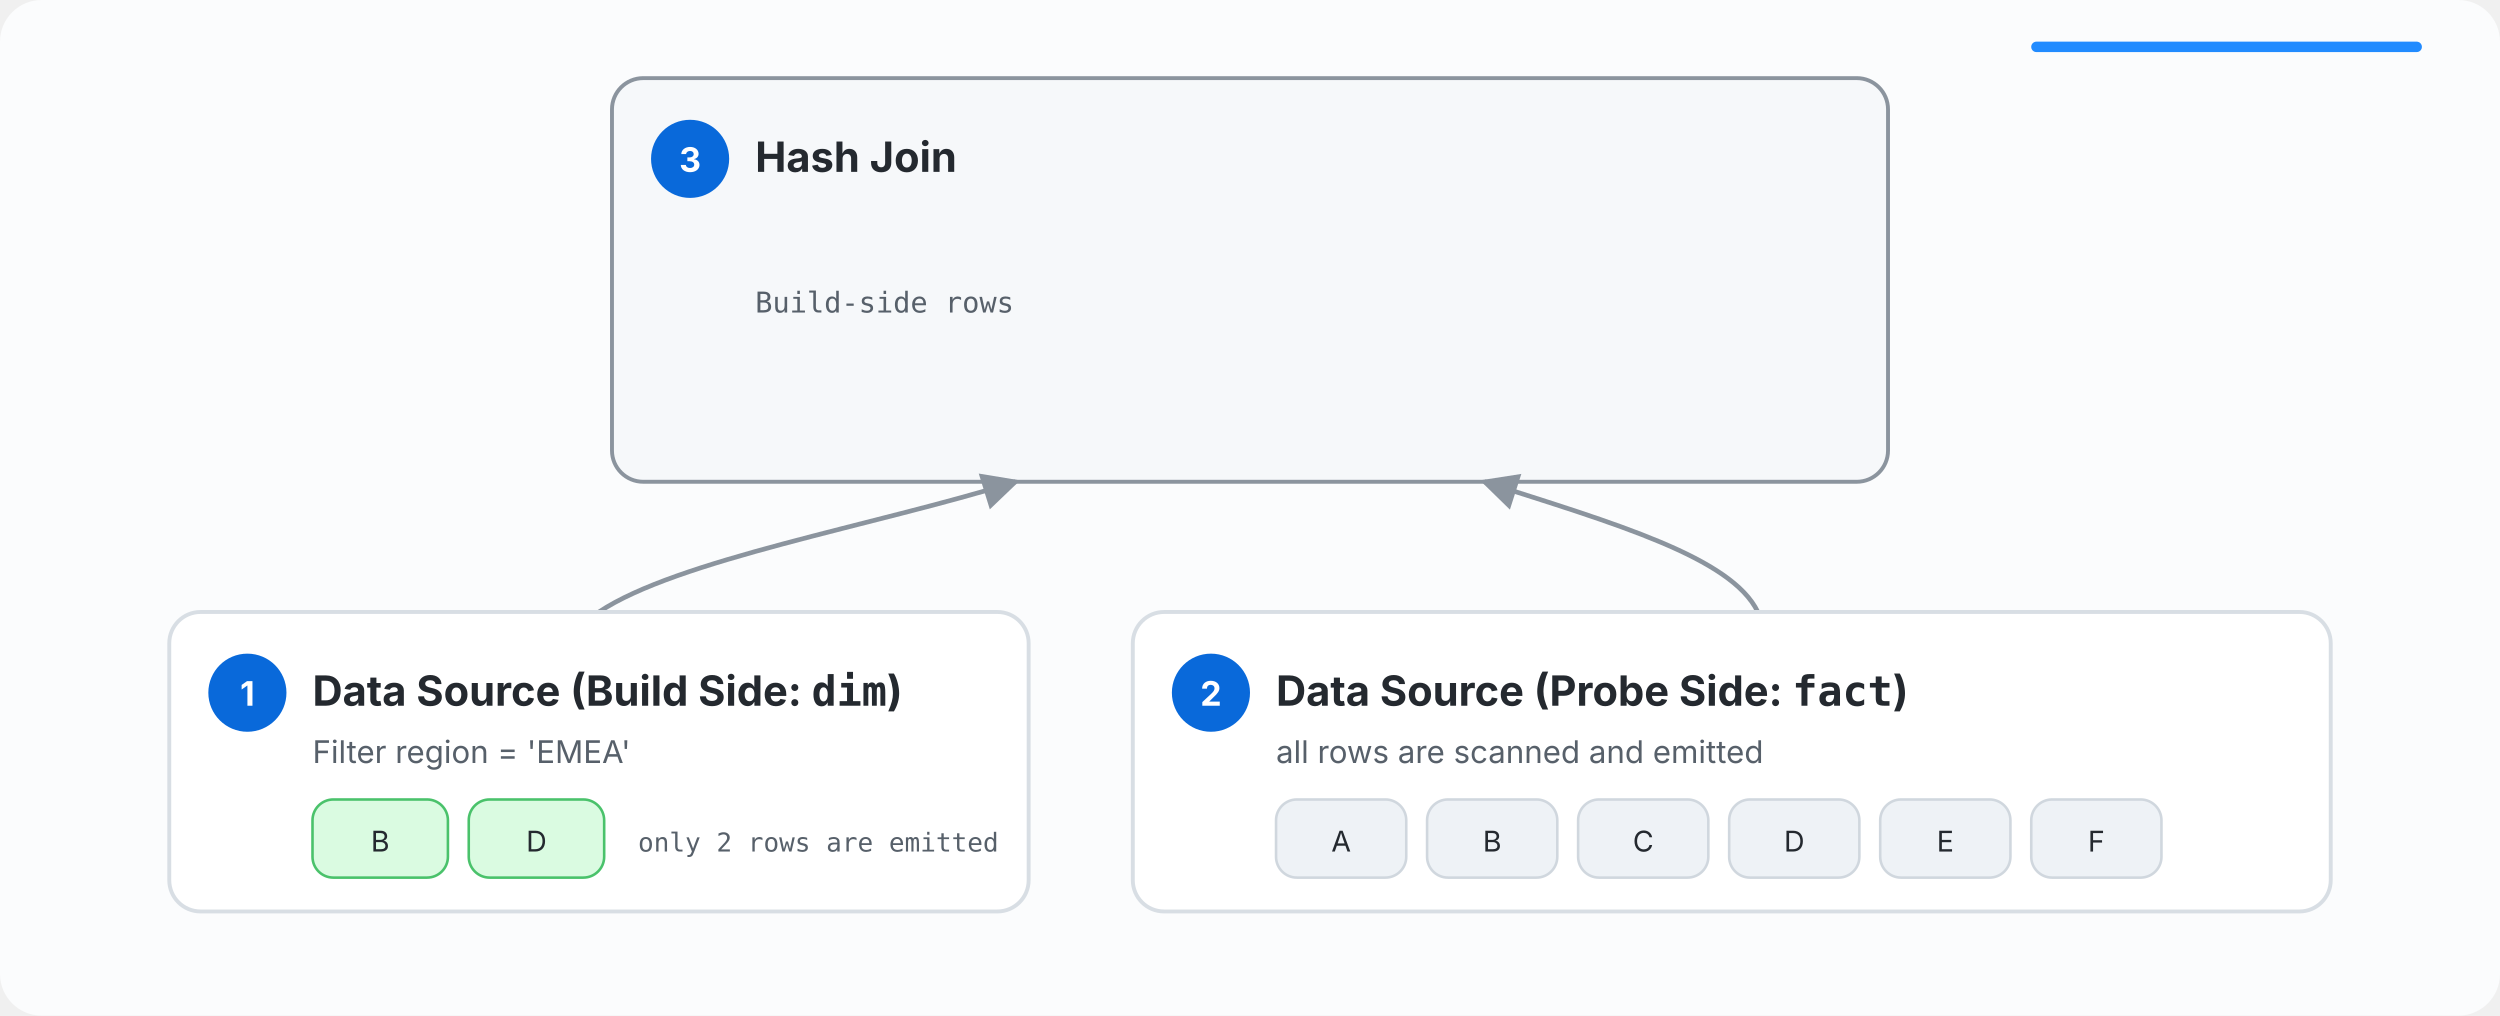
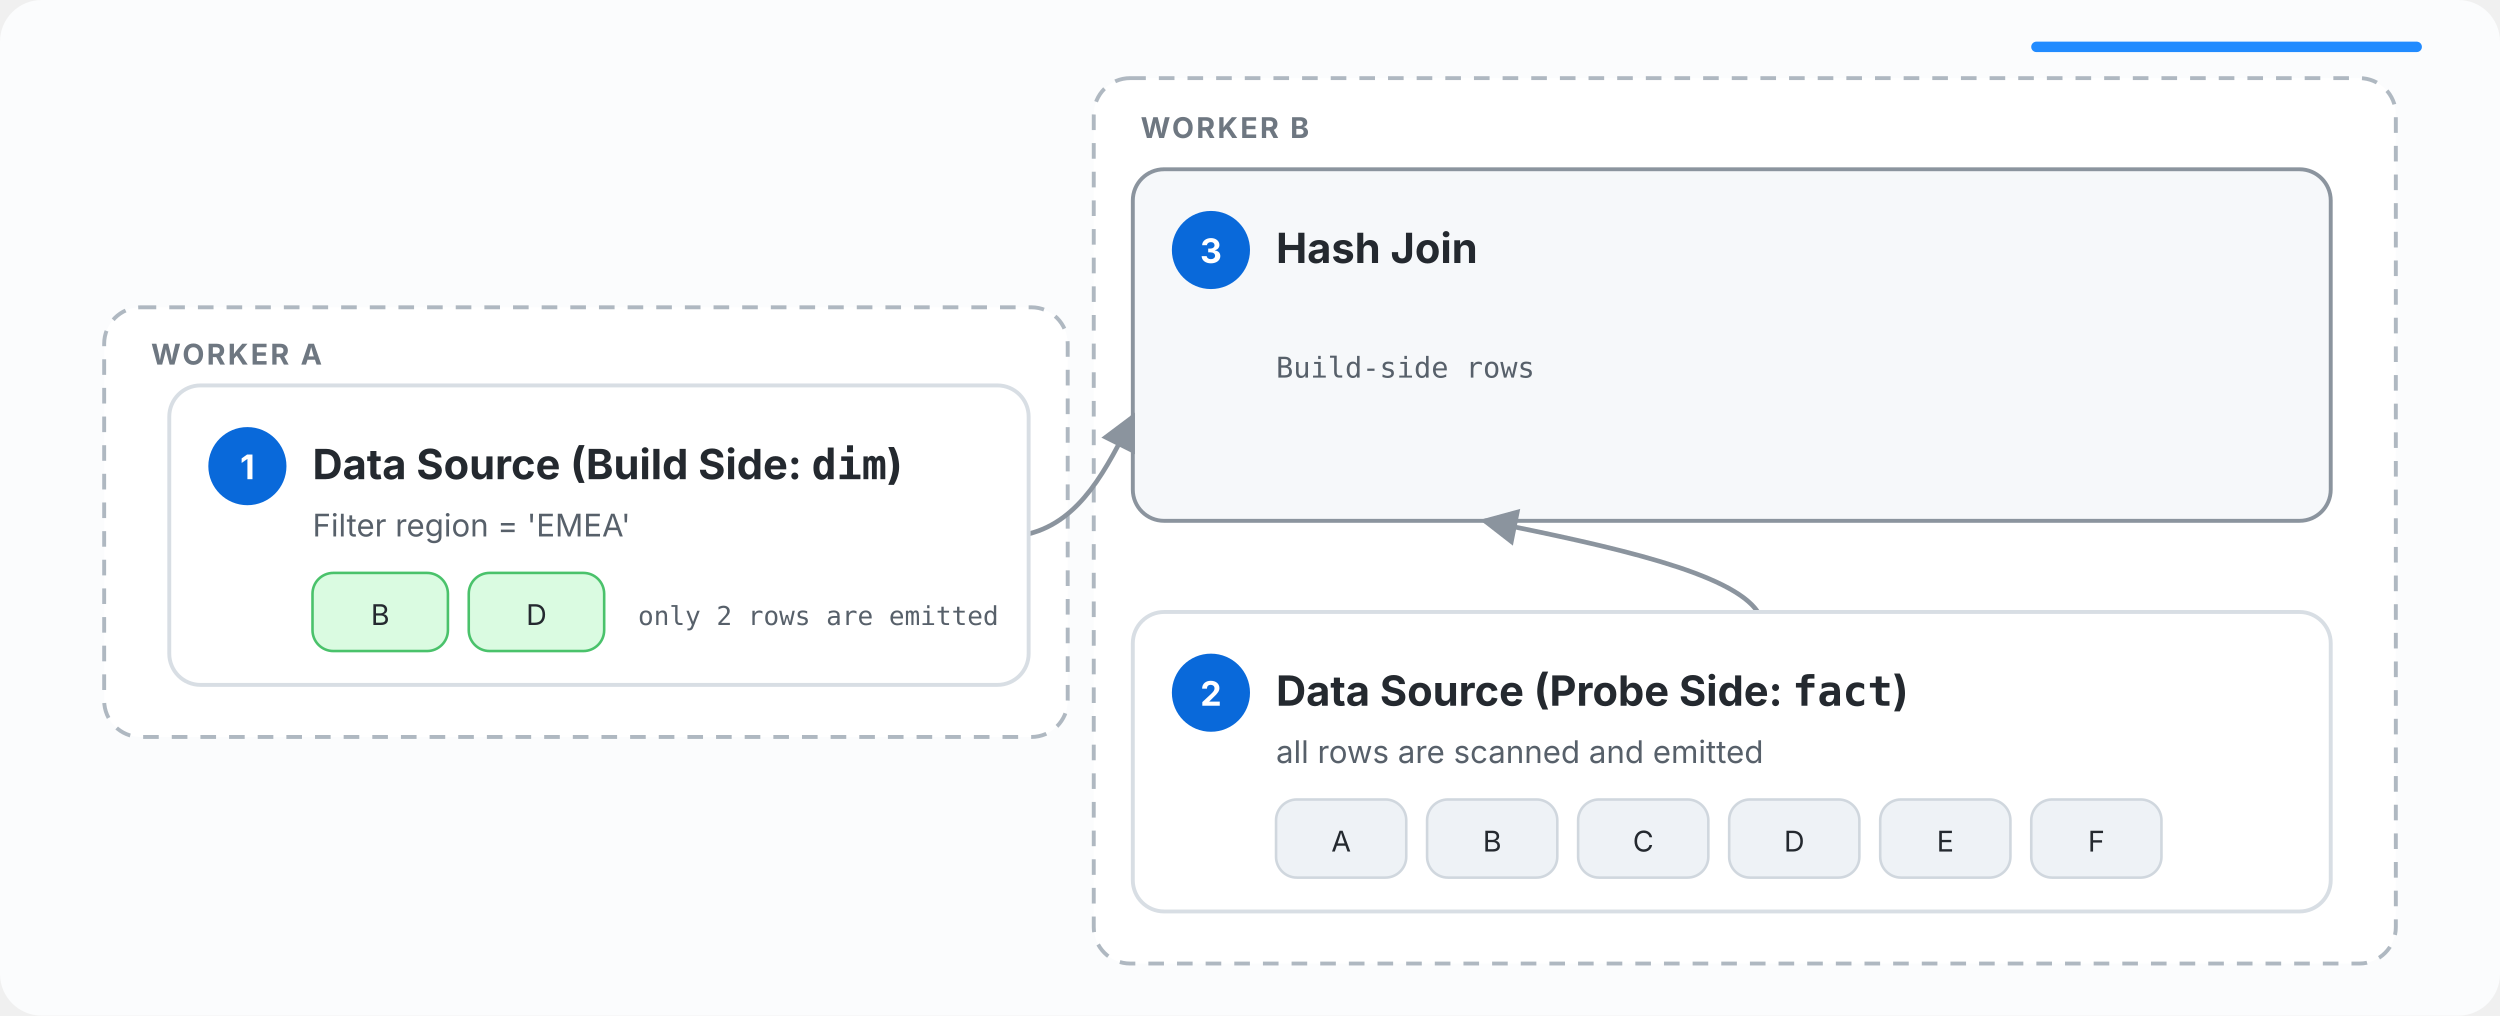
<svg xmlns="http://www.w3.org/2000/svg" viewBox="0 0 960 390" role="img" aria-describedby="desc">
  <defs>
    <marker id="data-arrow" markerWidth="8" markerHeight="8" refX="7" refY="4" orient="auto">
      <path d="M0 0L8 4L0 8Z" fill="#8b949e" />
    </marker>
    <marker id="update-arrow" markerWidth="8" markerHeight="8" refX="7" refY="4" orient="auto">
      <path d="M0 0L8 4L0 8Z" fill="#0969da" />
    </marker>
    <style>
      .scene{font-family:Inter,ui-sans-serif,system-ui,-apple-system,"Segoe UI",sans-serif}
      .mono{font-family:ui-monospace,SFMono-Regular,Menlo,Consolas,monospace}
      .heading{fill:#24292f;font-size:16px;font-weight:650}
      .label{fill:#57606a;font-size:12px}
      .small{fill:#57606a;font-size:11px}
      .tiny{fill:#57606a;font-size:10px}
+       .worker{fill:#fff;stroke:#afb8c1;stroke-width:1.5;stroke-dasharray:6 5}
+       .worker-title{fill:#6e7781;font-size:11px;font-weight:700;letter-spacing:.08em}
      .panel{fill:#fff;stroke:#d8dee4;stroke-width:1.5}
      .join{fill:#f6f8fa;stroke:#8b949e;stroke-width:1.5}
      .flow{fill:none;stroke:#8b949e;stroke-width:1.8;marker-end:url(#data-arrow)}
      .update-flow{fill:none;stroke:#0969da;stroke-width:2;stroke-dasharray:6 5;marker-end:url(#update-arrow);animation:dashFlow .7s linear infinite}
      .step{fill:#0969da}
      .step-number{fill:#fff;font-size:13px;font-weight:700;text-anchor:middle}
      .update-label{fill:#0969da;font-size:11px;font-weight:650}
      .row rect{fill:#eef2f6;stroke:#d0d7de}
      .row text{fill:#24292f;font-size:11px;text-anchor:middle}
      .keep rect{fill:#dafbe1;stroke:#4ac26b}
      .skip rect{fill:#f6f8fa;stroke:#d8dee4}
      .skip text{fill:#8c959f}
      .strike{stroke:#cf222e;stroke-width:1.3;opacity:.8}
      .packet rect{fill:#ddf4ff;stroke:#54aeff}.packet text{fill:#0969da;font-size:10px;font-weight:650;text-anchor:middle}
      .build-packet rect{fill:#dafbe1;stroke:#4ac26b}.build-packet text{fill:#24292f}
      .progress-track{fill:#dbeafe}.progress-fill{fill:#218bff;transform-box:fill-box;transform-origin:left center;animation:progress 6s linear infinite}
      .build-ready{opacity:0}
      .build-ready{animation:buildReady 6s ease-in-out infinite}
      .arrived{opacity:0;animation:arrived 6s ease-in-out infinite}
      .update{opacity:0;animation:update 6s ease-in-out infinite}
      .unfiltered{animation:unfiltered 6s ease-in-out infinite}
      .filtered{opacity:0;animation:filtered 6s ease-in-out infinite}
      .build-packet{opacity:0;animation:buildUp 6s ease-in-out infinite}
      .probe-packet{opacity:0;animation:probeUp 6s ease-in-out infinite}
      @keyframes buildReady{0%,27%{opacity:0}33%,94%{opacity:1}100%{opacity:0}}
      @keyframes arrived{0%,76%{opacity:0}82%,94%{opacity:1}100%{opacity:0}}
      @keyframes update{0%,34%{opacity:0}40%,94%{opacity:1}100%{opacity:0}}
      @keyframes unfiltered{0%,48%{opacity:1}54%,94%{opacity:0}100%{opacity:1}}
      @keyframes filtered{0%,48%{opacity:0}54%,94%{opacity:1}100%{opacity:0}}
-       @keyframes buildUp{0%,5%{opacity:0;transform:translate(0,0)}9%,17%{opacity:1;transform:translate(0,0)}28%{opacity:1;transform:translate(170px,-50px)}32%,100%{opacity:0;transform:translate(170px,-50px)}}
-       @keyframes probeUp{0%,58%{opacity:0;transform:translate(0,0)}63%,68%{opacity:1;transform:translate(0,0)}77%{opacity:1;transform:translate(-85px,-50px)}81%,100%{opacity:0;transform:translate(-85px,-50px)}}
+       @keyframes buildUp{0%,5%{opacity:0;transform:translate(0,0)}9%,17%{opacity:1;transform:translate(0,0)}28%{opacity:1;transform:translate(85px,-35px)}32%,100%{opacity:0;transform:translate(85px,-35px)}}
+       @keyframes probeUp{0%,58%{opacity:0;transform:translate(0,0)}63%,68%{opacity:1;transform:translate(0,0)}77%{opacity:1;transform:translate(-85px,-45px)}81%,100%{opacity:0;transform:translate(-85px,-45px)}}
      @keyframes dashFlow{to{stroke-dashoffset:-22}}
      @keyframes progress{from{transform:scaleX(0)}to{transform:scaleX(1)}}
      @media(prefers-reduced-motion:reduce){*{animation:none!important}.unfiltered,.build-packet,.probe-packet{opacity:0}.build-ready,.arrived,.update,.filtered{opacity:1}}
    </style>
  </defs>
  <g class="scene">
    <rect width="960" height="390" rx="16" fill="#fbfcfd" />
    <g aria-label="Animation progress">
      <rect x="780" y="16" width="150" height="4" rx="2" class="progress-track" />
      <rect x="780" y="16" width="150" height="4" rx="2" class="progress-fill" />
    </g>
-     <rect x="235" y="30" width="490" height="155" rx="12" class="join" />
-     <circle cx="265" cy="61" r="15" class="step" />
-     <text x="265" y="66" class="step-number">3</text>
-     <text x="290" y="66" class="heading">Hash Join</text>
-     <text x="290" y="120" class="small mono">Build-side rows</text>
+     <rect x="40" y="118" width="370" height="165" rx="14" class="worker" />
+     <text x="58" y="140" class="worker-title">WORKER A</text>
+     <rect x="420" y="30" width="500" height="340" rx="14" class="worker" />
+     <text x="438" y="53" class="worker-title">WORKER B</text>
+     <rect x="435" y="65" width="460" height="135" rx="12" class="join" />
+     <circle cx="465" cy="96" r="15" class="step" />
+     <text x="465" y="101" class="step-number">3</text>
+     <text x="490" y="101" class="heading">Hash Join</text>
+     <text x="490" y="145" class="small mono">Build-side rows</text>
    <g class="build-ready">
-       <g class="row keep" transform="translate(430 101)">
+       <g class="row keep" transform="translate(640 126)">
        <rect width="42" height="27" rx="7" />
        <text x="21" y="18">B</text>
      </g>
-       <g class="row keep" transform="translate(480 101)">
+       <g class="row keep" transform="translate(690 126)">
        <rect width="42" height="27" rx="7" />
        <text x="21" y="18">D</text>
      </g>
    </g>
    <g class="arrived">
-       <text x="290" y="158" class="small mono">Probe-side rows</text>
-       <g class="row keep" transform="translate(430 139)">
+       <text x="490" y="183" class="small mono">Probe-side rows</text>
+       <g class="row keep" transform="translate(640 164)">
        <rect width="42" height="27" rx="7" />
        <text x="21" y="18">B</text>
      </g>
-       <g class="row keep" transform="translate(480 139)">
+       <g class="row keep" transform="translate(690 164)">
        <rect width="42" height="27" rx="7" />
        <text x="21" y="18">D</text>
      </g>
    </g>
-     <path d="M230 235C260 215 335 202 390 185" class="flow" />
-     <path d="M675 235C665 214 620 201 570 185" class="flow" />
-     <g transform="translate(205 215)">
+     <path d="M395 205C415 200 425 180 435 160" class="flow" />
+     <path d="M675 235C665 220 620 210 570 200" class="flow" />
+     <g transform="translate(370 190)">
      <g class="packet build-packet">
        <rect width="54" height="22" rx="7" />
        <text x="27" y="15">B · D</text>
      </g>
    </g>
    <g transform="translate(650 216)">
      <g class="packet probe-packet">
        <rect width="50" height="22" rx="7" />
        <text x="25" y="15">B · D</text>
      </g>
    </g>
    <g class="update">
-       <path d="M725 110H900V210Q900 235 875 235" class="update-flow" />
+       <path d="M895 125H905V210Q905 235 875 235" class="update-flow" />
      <circle cx="900" cy="170" r="15" class="step" />
      <text x="900" y="175" class="step-number">4</text>
      <text x="875" y="160" class="update-label" text-anchor="end">atomic</text>
      <text x="875" y="175" class="update-label" text-anchor="end">shared-memory update</text>
      <text x="875" y="191" class="tiny" text-anchor="end">preemptively filters rows</text>
    </g>
-     <rect x="65" y="235" width="330" height="115" rx="12" class="panel" />
-     <circle cx="95" cy="266" r="15" class="step" />
-     <text x="95" y="271" class="step-number">1</text>
-     <text x="120" y="271" class="heading">Data Source (Build Side: <tspan class="mono">dim</tspan>)</text>
-     <text x="120" y="293" class="label">Filter region = 'EMEA'</text>
-     <g class="row keep" transform="translate(120 307)">
+     <rect x="65" y="148" width="330" height="115" rx="12" class="panel" />
+     <circle cx="95" cy="179" r="15" class="step" />
+     <text x="95" y="184" class="step-number">1</text>
+     <text x="120" y="184" class="heading">Data Source (Build Side: <tspan class="mono">dim</tspan>)</text>
+     <text x="120" y="206" class="label">Filter region = 'EMEA'</text>
+     <g class="row keep" transform="translate(120 220)">
      <rect width="52" height="30" rx="8" />
      <text x="26" y="20">B</text>
    </g>
-     <g class="row keep" transform="translate(180 307)">
+     <g class="row keep" transform="translate(180 220)">
      <rect width="52" height="30" rx="8" />
      <text x="26" y="20">D</text>
    </g>
-     <text x="245" y="327" class="tiny mono">only 2 rows are emitted</text>
+     <text x="245" y="240" class="tiny mono">only 2 rows are emitted</text>
    <rect x="435" y="235" width="460" height="115" rx="12" class="panel" />
    <circle cx="465" cy="266" r="15" class="step" />
    <text x="465" y="271" class="step-number">2</text>
    <text x="490" y="271" class="heading">Data Source (Probe Side: <tspan class="mono">fact</tspan>)</text>
    <g class="unfiltered">
      <text x="490" y="293" class="label">all rows are scanned and emitted</text>
      <g class="row" transform="translate(490 307)">
        <rect width="50" height="30" rx="8" />
        <text x="25" y="20">A</text>
      </g>
      <g class="row" transform="translate(548 307)">
        <rect width="50" height="30" rx="8" />
        <text x="25" y="20">B</text>
      </g>
      <g class="row" transform="translate(606 307)">
        <rect width="50" height="30" rx="8" />
        <text x="25" y="20">C</text>
      </g>
      <g class="row" transform="translate(664 307)">
        <rect width="50" height="30" rx="8" />
        <text x="25" y="20">D</text>
      </g>
      <g class="row" transform="translate(722 307)">
        <rect width="50" height="30" rx="8" />
        <text x="25" y="20">E</text>
      </g>
      <g class="row" transform="translate(780 307)">
        <rect width="50" height="30" rx="8" />
        <text x="25" y="20">F</text>
      </g>
    </g>
    <g class="filtered">
      <text x="490" y="293" class="label">filter: <tspan class="mono">key IN (B, D)</tspan> · only B and D are emitted</text>
      <g class="row skip" transform="translate(490 307)">
        <rect width="50" height="30" rx="8" />
        <text x="25" y="20">A</text>
        <path d="M9 24L41 6" class="strike" />
      </g>
      <g class="row keep" transform="translate(548 307)">
        <rect width="50" height="30" rx="8" />
        <text x="25" y="20">B</text>
      </g>
      <g class="row skip" transform="translate(606 307)">
        <rect width="50" height="30" rx="8" />
        <text x="25" y="20">C</text>
        <path d="M9 24L41 6" class="strike" />
      </g>
      <g class="row keep" transform="translate(664 307)">
        <rect width="50" height="30" rx="8" />
        <text x="25" y="20">D</text>
      </g>
      <g class="row skip" transform="translate(722 307)">
        <rect width="50" height="30" rx="8" />
        <text x="25" y="20">E</text>
        <path d="M9 24L41 6" class="strike" />
      </g>
      <g class="row skip" transform="translate(780 307)">
        <rect width="50" height="30" rx="8" />
        <text x="25" y="20">F</text>
        <path d="M9 24L41 6" class="strike" />
      </g>
    </g>
  </g>
</svg>
